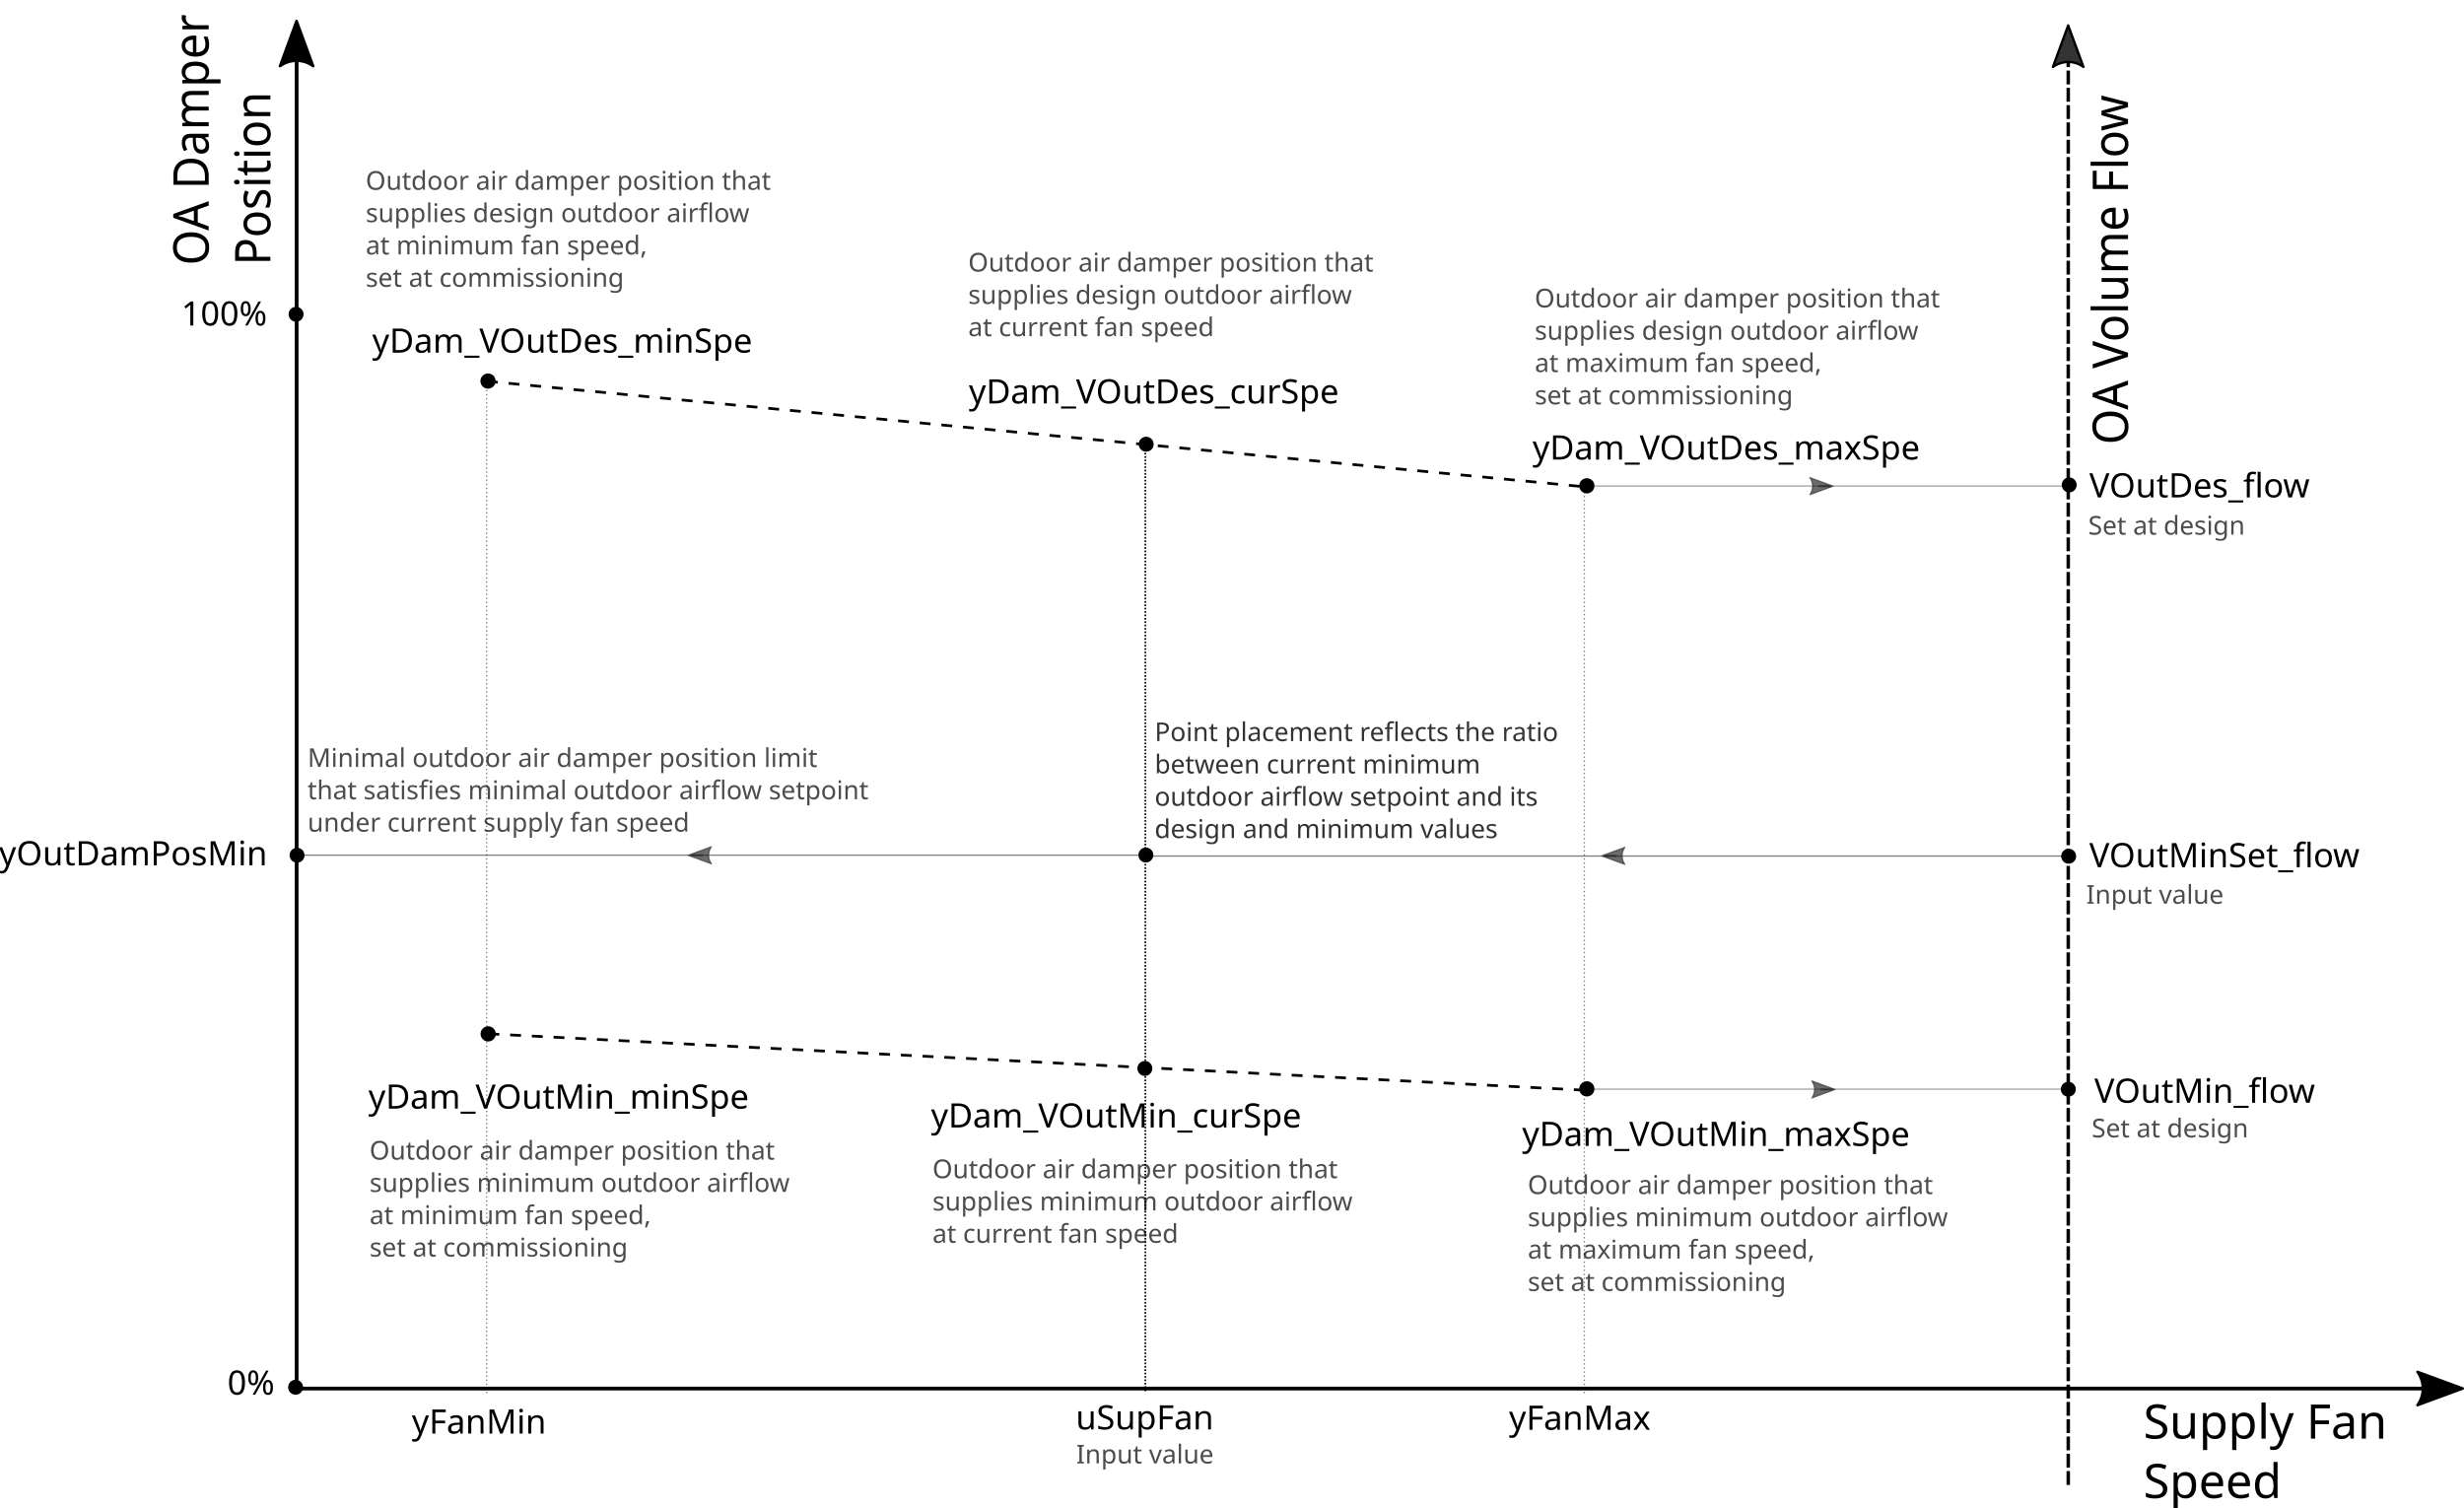
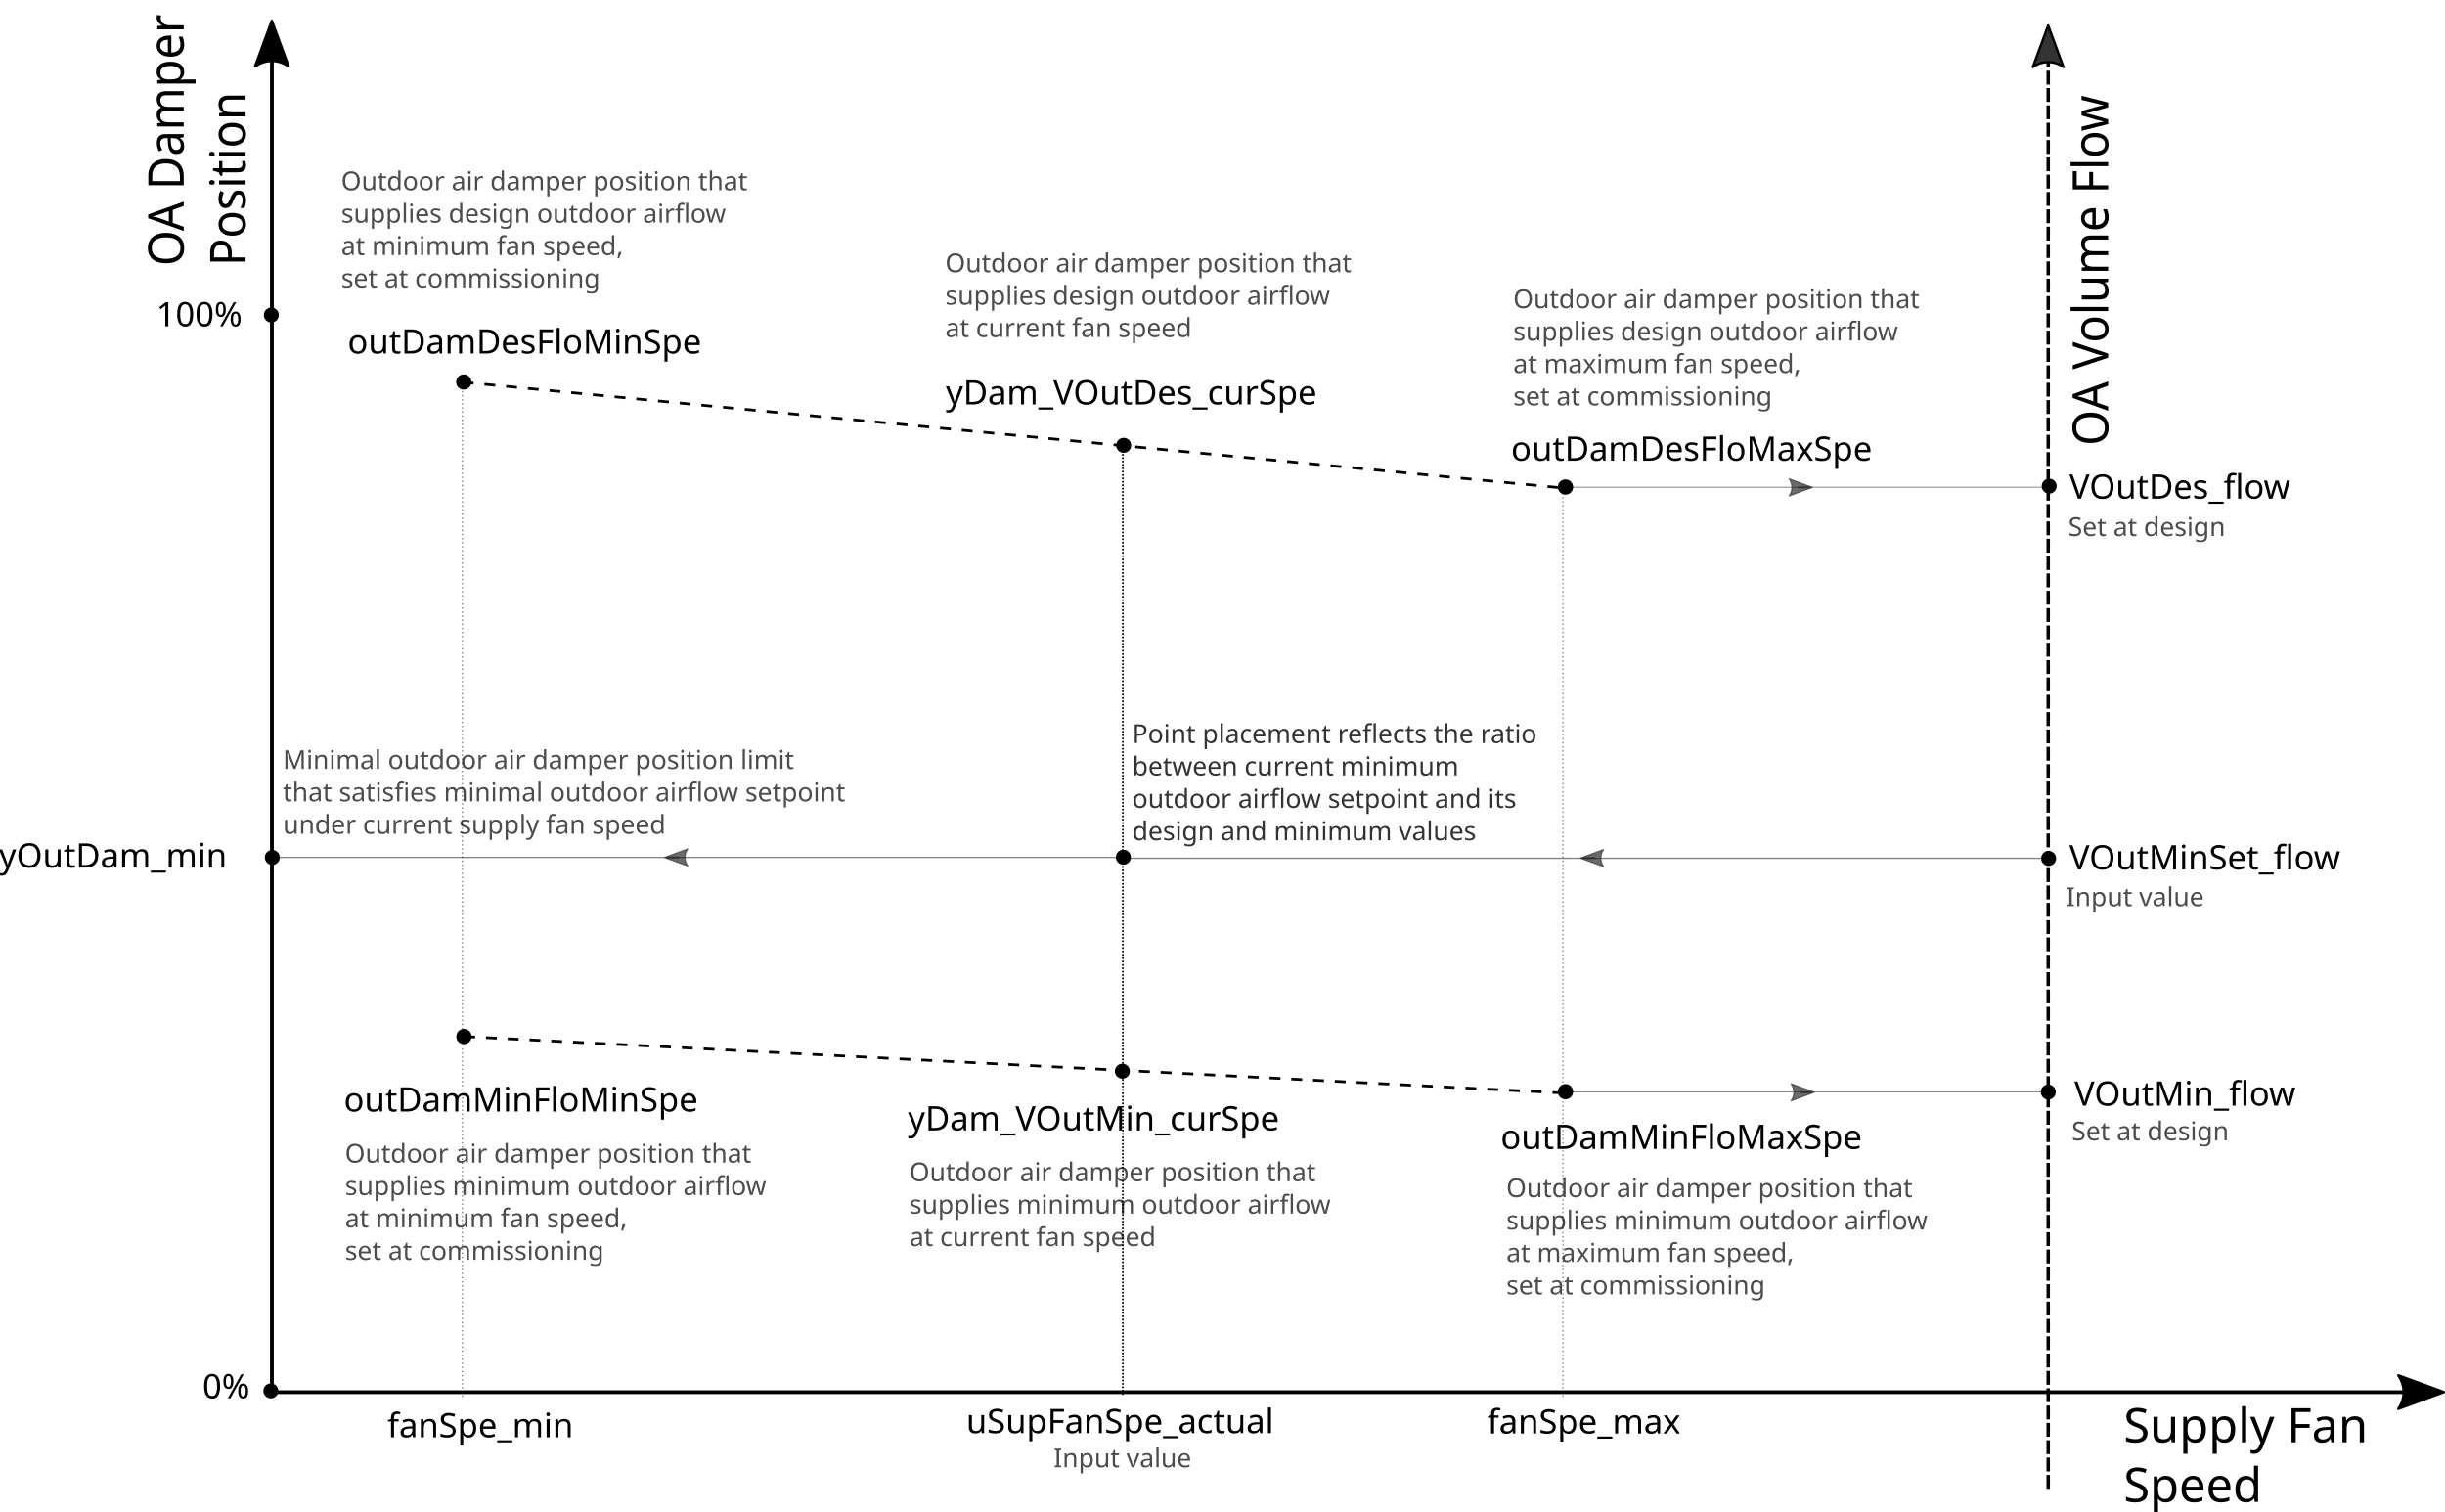
- <svg xmlns="http://www.w3.org/2000/svg" width="255.949mm" height="156.63mm" viewBox="0 0 255.949 156.63" version="1.1" id="svg308">
+ <svg xmlns="http://www.w3.org/2000/svg" width="253.303mm" height="156.623mm" viewBox="0 0 253.303 156.623" version="1.1" id="svg308">
  <defs id="defs302">
    <marker orient="auto" refY="0" refX="0" id="marker4371-6" style="overflow:visible">
      <path id="path4373-1" style="fill:#1a1a1a;fill-opacity:0.643;fill-rule:evenodd;stroke:#333333;stroke-width:0.625;stroke-linejoin:round;stroke-opacity:0.643" d="M 8.719,4.034 -2.207,0.016 8.719,-4.002 c -1.745,2.372 -1.735,5.617 -6e-7,8.035 z" transform="matrix(-1.1,0,0,-1.1,-1.1,0)" />
    </marker>
    <marker orient="auto" refY="0" refX="0" id="marker4447-9" style="overflow:visible">
      <path id="path4449-3" style="fill:#1a1a1a;fill-opacity:0.643;fill-rule:evenodd;stroke:#333333;stroke-width:0.625;stroke-linejoin:round;stroke-opacity:0.643" d="M 8.719,4.034 -2.207,0.016 8.719,-4.002 c -1.745,2.372 -1.735,5.617 -6e-7,8.035 z" transform="matrix(1.1,0,0,1.1,1.1,0)" />
    </marker>
    <marker orient="auto" refY="0" refX="0" id="marker4447" style="overflow:visible">
      <path id="path4449" style="fill:#1a1a1a;fill-opacity:0.643;fill-rule:evenodd;stroke:#333333;stroke-width:0.625;stroke-linejoin:round;stroke-opacity:0.643" d="M 8.719,4.034 -2.207,0.016 8.719,-4.002 c -1.745,2.372 -1.735,5.617 -6e-7,8.035 z" transform="matrix(1.1,0,0,1.1,1.1,0)" />
    </marker>
    <marker orient="auto" refY="0" refX="0" id="marker4371" style="overflow:visible">
      <path id="path4373" style="fill:#1a1a1a;fill-opacity:0.643;fill-rule:evenodd;stroke:#333333;stroke-width:0.625;stroke-linejoin:round;stroke-opacity:0.643" d="M 8.719,4.034 -2.207,0.016 8.719,-4.002 c -1.745,2.372 -1.735,5.617 -6e-7,8.035 z" transform="matrix(-1.1,0,0,-1.1,-1.1,0)" />
    </marker>
    <marker orient="auto" refY="0" refX="0" id="marker10012" style="overflow:visible">
      <path id="path10014" style="fill:#333333;fill-opacity:1;fill-rule:evenodd;stroke:#000000;stroke-width:0.625;stroke-linejoin:round;stroke-opacity:1" d="M 8.719,4.034 -2.207,0.016 8.719,-4.002 c -1.745,2.372 -1.735,5.617 -6e-7,8.035 z" transform="matrix(-1.1,0,0,-1.1,-1.1,0)" />
    </marker>
    <marker style="overflow:visible" id="Arrow2Lstart" refX="0" refY="0" orient="auto">
      <path transform="matrix(1.1,0,0,1.1,1.1,0)" d="M 8.719,4.034 -2.207,0.016 8.719,-4.002 c -1.745,2.372 -1.735,5.617 -6e-7,8.035 z" style="fill:#000000;fill-opacity:1;fill-rule:evenodd;stroke:#000000;stroke-width:0.625;stroke-linejoin:round;stroke-opacity:1" id="path4295" />
    </marker>
    <marker style="overflow:visible" id="Arrow2Lend" refX="0" refY="0" orient="auto">
      <path transform="matrix(-1.1,0,0,-1.1,-1.1,0)" d="M 8.719,4.034 -2.207,0.016 8.719,-4.002 c -1.745,2.372 -1.735,5.617 -6e-7,8.035 z" style="fill:#000000;fill-opacity:1;fill-rule:evenodd;stroke:#000000;stroke-width:0.625;stroke-linejoin:round;stroke-opacity:1" id="path4298" />
    </marker>
  </defs>
-   <g id="layer1" transform="translate(65.43321,-62.86681)">
+   <g id="layer1" transform="translate(62.78738,-62.87378)">
    <path id="path8806" d="M -34.62,65.559 V 207.101 H 189.862" style="fill:none;fill-rule:evenodd;stroke:#000000;stroke-width:0.391px;stroke-linecap:butt;stroke-linejoin:miter;stroke-opacity:1;marker-start:url(#Arrow2Lstart);marker-end:url(#Arrow2Lend)" />
    <path id="path8808" d="M -14.881,207.576 V 102.369" style="opacity:0.5;fill:none;fill-rule:evenodd;stroke:#000000;stroke-width:0.141;stroke-linecap:butt;stroke-linejoin:miter;stroke-miterlimit:4;stroke-dasharray:0.141, 0.282;stroke-dashoffset:0;stroke-opacity:1" />
    <path id="path8810" d="M 99.137,207.576 V 113.215" style="opacity:0.5;fill:none;fill-rule:evenodd;stroke:#000000;stroke-width:0.141;stroke-linecap:butt;stroke-linejoin:miter;stroke-miterlimit:4;stroke-dasharray:0.141, 0.282;stroke-dashoffset:0;stroke-opacity:1" />
    <circle r="0.706" cy="102.448" cx="-14.74" id="path8812" style="opacity:1;fill:#000000;fill-opacity:1;stroke:#000000;stroke-width:0.169;stroke-linecap:butt;stroke-linejoin:bevel;stroke-miterlimit:4;stroke-dasharray:none;stroke-dashoffset:0;stroke-opacity:1" />
    <circle r="0.706" cy="170.259" cx="-14.724" id="path8812-3" style="opacity:1;fill:#000000;fill-opacity:1;stroke:#000000;stroke-width:0.169;stroke-linecap:butt;stroke-linejoin:bevel;stroke-miterlimit:4;stroke-dasharray:none;stroke-dashoffset:0;stroke-opacity:1" />
    <circle r="0.706" cy="113.33" cx="99.399" id="path8812-6" style="opacity:1;fill:#000000;fill-opacity:1;stroke:#000000;stroke-width:0.169;stroke-linecap:butt;stroke-linejoin:bevel;stroke-miterlimit:4;stroke-dasharray:none;stroke-dashoffset:0;stroke-opacity:1" />
    <circle r="0.706" cy="175.971" cx="99.399" id="path8812-4" style="opacity:1;fill:#000000;fill-opacity:1;stroke:#000000;stroke-width:0.169;stroke-linecap:butt;stroke-linejoin:bevel;stroke-miterlimit:4;stroke-dasharray:none;stroke-dashoffset:0;stroke-opacity:1" />
    <path id="path8841" d="M -14.848,102.465 99.483,113.462" style="fill:none;fill-rule:evenodd;stroke:#000000;stroke-width:0.282;stroke-linecap:butt;stroke-linejoin:miter;stroke-miterlimit:4;stroke-dasharray:1.129, 1.129;stroke-dashoffset:0;stroke-opacity:1" />
    <path id="path8843" d="m -14.697,170.251 114.181,5.875" style="fill:none;fill-rule:evenodd;stroke:#000000;stroke-width:0.282;stroke-linecap:butt;stroke-linejoin:miter;stroke-miterlimit:4;stroke-dasharray:1.129, 1.129;stroke-dashoffset:0;stroke-opacity:1" />
    <path id="path8808-7" d="M 53.54,207.377 V 109.548" style="fill:none;fill-rule:evenodd;stroke:#000000;stroke-width:0.175;stroke-linecap:butt;stroke-linejoin:miter;stroke-miterlimit:4;stroke-dasharray:0.175, 0.175;stroke-dashoffset:0;stroke-opacity:1" />
    <circle r="0.706" cy="109.008" cx="53.627" id="path8860" style="opacity:1;fill:#000000;fill-opacity:1;stroke:#000000;stroke-width:0.141;stroke-linecap:butt;stroke-linejoin:bevel;stroke-miterlimit:4;stroke-dasharray:none;stroke-dashoffset:0;stroke-opacity:1" />
    <circle r="0.706" cy="151.679" cx="53.595" id="path8860-9" style="opacity:1;fill:#000000;fill-opacity:1;stroke:#000000;stroke-width:0.141;stroke-linecap:butt;stroke-linejoin:bevel;stroke-miterlimit:4;stroke-dasharray:none;stroke-dashoffset:0;stroke-opacity:1" />
    <circle r="0.706" cy="173.849" cx="53.489" id="path8860-7" style="opacity:1;fill:#000000;fill-opacity:1;stroke:#000000;stroke-width:0.141;stroke-linecap:butt;stroke-linejoin:bevel;stroke-miterlimit:4;stroke-dasharray:none;stroke-dashoffset:0;stroke-opacity:1" />
    <path id="path8883" d="M 52.852,151.696 H -34.906" style="opacity:0.5;fill:none;fill-rule:evenodd;stroke:#000000;stroke-width:0.128;stroke-linecap:butt;stroke-linejoin:miter;stroke-miterlimit:4;stroke-dasharray:none;stroke-opacity:1" />
    <text id="text8994" y="212.296" x="157.215" style="font-style:normal;font-weight:normal;font-size:3.387px;line-height:0%;font-family:sans-serif;letter-spacing:0px;word-spacing:0px;fill:#000000;fill-opacity:1;stroke:none;stroke-width:0.282px;stroke-linecap:butt;stroke-linejoin:miter;stroke-opacity:1" xml:space="preserve">
      <tspan style="font-size:4.939px;line-height:1.25;stroke-width:0.282px" y="212.296" x="157.215" id="tspan8996">Supply Fan </tspan>
      <tspan style="font-size:4.939px;line-height:1.25;stroke-width:0.282px" y="218.47" x="157.215" id="tspan7656">Speed</tspan>
    </text>
    <text transform="matrix(0,-0.9637085,1.037658,0,0,0)" id="text9292" y="-42.168" x="-93.835" style="font-style:normal;font-weight:normal;font-size:3.387px;line-height:0%;font-family:sans-serif;text-align:start;letter-spacing:0px;word-spacing:0px;writing-mode:lr-tb;text-anchor:start;fill:#000000;fill-opacity:1;stroke:none;stroke-width:0.282px;stroke-linecap:butt;stroke-linejoin:miter;stroke-opacity:1" xml:space="preserve">
      <tspan style="font-size:4.939px;line-height:1.25;stroke-width:0.282px" y="-42.168" x="-93.835" id="tspan9294">OA Damper </tspan>
      <tspan style="font-size:4.939px;line-height:1.25;stroke-width:0.282px" y="-35.994" x="-93.835" id="tspan7740">Position</tspan>
    </text>
    <text id="text8994-5" y="211.775" x="-22.653" style="font-style:normal;font-weight:normal;font-size:3.387px;line-height:0%;font-family:sans-serif;text-align:start;letter-spacing:0px;word-spacing:0px;writing-mode:lr-tb;text-anchor:start;fill:#000000;fill-opacity:1;stroke:none;stroke-width:0.282px;stroke-linecap:butt;stroke-linejoin:miter;stroke-opacity:1" xml:space="preserve">
-       <tspan style="font-size:3.499px;line-height:1.25;stroke-width:0.282px" y="211.775" x="-22.653" id="tspan9556">yFanMin</tspan>
+       <tspan style="font-size:3.499px;line-height:1.25;stroke-width:0.282px" y="211.775" x="-22.653" id="tspan9556">fanSpe_min</tspan>
    </text>
    <text id="text8994-5-3" y="211.379" x="91.312" style="font-style:normal;font-weight:normal;font-size:3.387px;line-height:0%;font-family:sans-serif;text-align:start;letter-spacing:0px;word-spacing:0px;writing-mode:lr-tb;text-anchor:start;fill:#000000;fill-opacity:1;stroke:none;stroke-width:0.282px;stroke-linecap:butt;stroke-linejoin:miter;stroke-opacity:1" xml:space="preserve">
-       <tspan style="font-size:3.499px;line-height:1.25;stroke-width:0.282px" y="211.379" x="91.312" id="tspan9600">yFanMax</tspan>
+       <tspan style="font-size:3.499px;line-height:1.25;stroke-width:0.282px" y="211.379" x="91.312" id="tspan9600">fanSpe_max</tspan>
    </text>
-     <text id="text8994-5-3-2" y="211.346" x="46.304" style="font-style:normal;font-weight:normal;font-size:3.387px;line-height:0%;font-family:sans-serif;text-align:start;letter-spacing:0px;word-spacing:0px;writing-mode:lr-tb;text-anchor:start;fill:#000000;fill-opacity:1;stroke:none;stroke-width:0.282px;stroke-linecap:butt;stroke-linejoin:miter;stroke-opacity:1" xml:space="preserve">
-       <tspan style="font-size:3.499px;line-height:1.25;stroke-width:0.282px" y="211.346" x="46.304" id="tspan9622">uSupFan</tspan>
+     <text id="text8994-5-3-2" y="211.346" x="37.308" style="font-style:normal;font-weight:normal;font-size:3.387px;line-height:0%;font-family:sans-serif;text-align:start;letter-spacing:0px;word-spacing:0px;writing-mode:lr-tb;text-anchor:start;fill:#000000;fill-opacity:1;stroke:none;stroke-width:0.282px;stroke-linecap:butt;stroke-linejoin:miter;stroke-opacity:1" xml:space="preserve">
+       <tspan style="font-size:3.499px;line-height:1.25;stroke-width:0.282px" y="211.346" x="37.308" id="tspan9622">uSupFanSpe_actual</tspan>
    </text>
    <text id="text8994-5-33" y="178.023" x="-27.164" style="font-style:normal;font-weight:normal;font-size:3.387px;line-height:0%;font-family:sans-serif;text-align:start;letter-spacing:0px;word-spacing:0px;writing-mode:lr-tb;text-anchor:start;fill:#000000;fill-opacity:1;stroke:none;stroke-width:0.282px;stroke-linecap:butt;stroke-linejoin:miter;stroke-opacity:1" xml:space="preserve">
-       <tspan style="font-size:3.499px;line-height:1.25;stroke-width:0.282px" y="178.023" x="-27.164" id="tspan9642">yDam_VOutMin_minSpe</tspan>
+       <tspan style="font-size:3.499px;line-height:1.25;stroke-width:0.282px" y="178.023" x="-27.164" id="tspan9642">outDamMinFloMinSpe</tspan>
    </text>
    <text id="text8994-5-33-2" y="179.982" x="31.276" style="font-style:normal;font-weight:normal;font-size:3.387px;line-height:0%;font-family:sans-serif;text-align:start;letter-spacing:0px;word-spacing:0px;writing-mode:lr-tb;text-anchor:start;fill:#000000;fill-opacity:1;stroke:none;stroke-width:0.282px;stroke-linecap:butt;stroke-linejoin:miter;stroke-opacity:1" xml:space="preserve">
      <tspan style="font-size:3.499px;line-height:1.25;stroke-width:0.282px" y="179.982" x="31.276" id="tspan9770">yDam_VOutMin_curSpe</tspan>
    </text>
    <text id="text8994-5-33-2-4" y="181.901" x="92.678" style="font-style:normal;font-weight:normal;font-size:3.387px;line-height:0%;font-family:sans-serif;text-align:start;letter-spacing:0px;word-spacing:0px;writing-mode:lr-tb;text-anchor:start;fill:#000000;fill-opacity:1;stroke:none;stroke-width:0.282px;stroke-linecap:butt;stroke-linejoin:miter;stroke-opacity:1" xml:space="preserve">
-       <tspan style="font-size:3.499px;line-height:1.25;stroke-width:0.282px" y="181.901" x="92.678" id="tspan9774">yDam_VOutMin_maxSpe</tspan>
+       <tspan style="font-size:3.499px;line-height:1.25;stroke-width:0.282px" y="181.901" x="92.678" id="tspan9774">outDamMinFloMaxSpe</tspan>
    </text>
    <text id="text8994-5-33-2-4-9" y="110.603" x="93.763" style="font-style:normal;font-weight:normal;font-size:3.387px;line-height:0%;font-family:sans-serif;text-align:start;letter-spacing:0px;word-spacing:0px;writing-mode:lr-tb;text-anchor:start;fill:#000000;fill-opacity:1;stroke:none;stroke-width:0.282px;stroke-linecap:butt;stroke-linejoin:miter;stroke-opacity:1" xml:space="preserve">
-       <tspan style="font-size:3.499px;line-height:1.25;stroke-width:0.282px" y="110.603" x="93.763" id="tspan9776">yDam_VOutDes_maxSpe</tspan>
+       <tspan style="font-size:3.499px;line-height:1.25;stroke-width:0.282px" y="110.603" x="93.763" id="tspan9776">outDamDesFloMaxSpe</tspan>
    </text>
    <text id="text8994-5-33-2-4-9-3" y="104.775" x="35.206" style="font-style:normal;font-weight:normal;font-size:3.387px;line-height:0%;font-family:sans-serif;text-align:start;letter-spacing:0px;word-spacing:0px;writing-mode:lr-tb;text-anchor:start;fill:#000000;fill-opacity:1;stroke:none;stroke-width:0.282px;stroke-linecap:butt;stroke-linejoin:miter;stroke-opacity:1" xml:space="preserve">
      <tspan style="font-size:3.499px;line-height:1.25;stroke-width:0.282px" y="104.775" x="35.206" id="tspan9772">yDam_VOutDes_curSpe</tspan>
    </text>
    <text id="text8994-5-33-2-4-9-3-3" y="99.498" x="-26.769" style="font-style:normal;font-weight:normal;font-size:3.387px;line-height:0%;font-family:sans-serif;text-align:start;letter-spacing:0px;word-spacing:0px;writing-mode:lr-tb;text-anchor:start;fill:#000000;fill-opacity:1;stroke:none;stroke-width:0.282px;stroke-linecap:butt;stroke-linejoin:miter;stroke-opacity:1" xml:space="preserve">
-       <tspan style="font-size:3.499px;line-height:1.25;stroke-width:0.282px" y="99.498" x="-26.769" id="tspan9778">yDam_VOutDes_minSpe</tspan>
+       <tspan style="font-size:3.499px;line-height:1.25;stroke-width:0.282px" y="99.498" x="-26.769" id="tspan9778">outDamDesFloMinSpe</tspan>
    </text>
-     <text id="text8994-5-33-2-4-9-3-3-9" y="152.747" x="-65.537" style="font-style:normal;font-weight:normal;font-size:3.387px;line-height:0%;font-family:sans-serif;text-align:start;letter-spacing:0px;word-spacing:0px;writing-mode:lr-tb;text-anchor:start;fill:#000000;fill-opacity:1;stroke:none;stroke-width:0.282px;stroke-linecap:butt;stroke-linejoin:miter;stroke-opacity:1" xml:space="preserve">
-       <tspan style="font-size:3.499px;line-height:1.25;stroke-width:0.282px" y="152.747" x="-65.537" id="tspan9780">yOutDamPosMin</tspan>
+     <text id="text8994-5-33-2-4-9-3-3-9" y="152.747" x="-62.892" style="font-style:normal;font-weight:normal;font-size:3.387px;line-height:0%;font-family:sans-serif;text-align:start;letter-spacing:0px;word-spacing:0px;writing-mode:lr-tb;text-anchor:start;fill:#000000;fill-opacity:1;stroke:none;stroke-width:0.282px;stroke-linecap:butt;stroke-linejoin:miter;stroke-opacity:1" xml:space="preserve">
+       <tspan style="font-size:3.499px;line-height:1.25;stroke-width:0.282px" y="152.747" x="-62.892" id="tspan9780">yOutDam_min</tspan>
    </text>
    <text id="text8994-5-33-2-4-9-3-3-9-4" y="183.315" x="-27.046" style="font-style:normal;font-weight:normal;font-size:3.387px;line-height:0%;font-family:sans-serif;text-align:start;letter-spacing:0px;word-spacing:0px;writing-mode:lr-tb;text-anchor:start;opacity:0.7;fill:#000000;fill-opacity:1;stroke:none;stroke-width:0.282px;stroke-linecap:butt;stroke-linejoin:miter;stroke-opacity:1" xml:space="preserve">
      <tspan style="font-size:2.686px;line-height:1.25;stroke-width:0.282px" y="183.315" x="-27.046" id="tspan9978">Outdoor air damper position that</tspan>
      <tspan id="tspan12443" style="font-size:2.686px;line-height:1.25;stroke-width:0.282px" y="186.672" x="-27.046">supplies minimum outdoor airflow </tspan>
      <tspan id="tspan12445" style="font-size:2.686px;line-height:1.25;stroke-width:0.282px" y="190.029" x="-27.046">at minimum fan speed,</tspan>
      <tspan style="font-size:2.686px;line-height:1.25;stroke-width:0.282px" y="193.386" x="-27.046" id="tspan7772">set at commissioning</tspan>
    </text>
    <text id="text8994-5-33-2-4-9-3-3-9-4-9" y="142.531" x="-33.49" style="font-style:normal;font-weight:normal;font-size:3.387px;line-height:0%;font-family:sans-serif;text-align:start;letter-spacing:0px;word-spacing:0px;writing-mode:lr-tb;text-anchor:start;opacity:0.7;fill:#000000;fill-opacity:1;stroke:none;stroke-width:0.282px;stroke-linecap:butt;stroke-linejoin:miter;stroke-opacity:1" xml:space="preserve">
      <tspan style="font-size:2.686px;line-height:1.25;stroke-width:0.282px" y="142.531" x="-33.49" id="tspan9792-5">Minimal outdoor air damper position limit </tspan>
      <tspan id="tspan12601" style="font-size:2.686px;line-height:1.25;stroke-width:0.282px" y="145.888" x="-33.49">that satisfies minimal outdoor airflow setpoint </tspan>
      <tspan id="tspan12613" style="font-size:2.686px;line-height:1.25;stroke-width:0.282px" y="149.245" x="-33.49">under current supply fan speed</tspan>
    </text>
    <text id="text8994-5-33-2-4-9-3-3-9-4-5" y="185.244" x="31.425" style="font-style:normal;font-weight:normal;font-size:3.387px;line-height:0%;font-family:sans-serif;text-align:start;letter-spacing:0px;word-spacing:0px;writing-mode:lr-tb;text-anchor:start;opacity:0.7;fill:#000000;fill-opacity:1;stroke:none;stroke-width:0.282px;stroke-linecap:butt;stroke-linejoin:miter;stroke-opacity:1" xml:space="preserve">
      <tspan style="font-size:2.686px;line-height:1.25;stroke-width:0.282px" y="185.244" x="31.425" id="tspan9962">Outdoor air damper position that</tspan>
      <tspan id="tspan12482" style="font-size:2.686px;line-height:1.25;stroke-width:0.282px" y="188.601" x="31.425">supplies minimum outdoor airflow </tspan>
      <tspan style="font-size:2.686px;line-height:1.25;stroke-width:0.282px" y="191.958" x="31.425" id="tspan7774">at current fan speed</tspan>
    </text>
    <text id="text8994-5-33-2-4-9-3-3-9-4-5-0" y="186.889" x="93.263" style="font-style:normal;font-weight:normal;font-size:3.387px;line-height:0%;font-family:sans-serif;text-align:start;letter-spacing:0px;word-spacing:0px;writing-mode:lr-tb;text-anchor:start;opacity:0.7;fill:#000000;fill-opacity:1;stroke:none;stroke-width:0.282px;stroke-linecap:butt;stroke-linejoin:miter;stroke-opacity:1" xml:space="preserve">
      <tspan style="font-size:2.686px;line-height:1.25;stroke-width:0.282px" y="186.889" x="93.263" id="tspan9970">Outdoor air damper position that</tspan>
      <tspan id="tspan12469" style="font-size:2.686px;line-height:1.25;stroke-width:0.282px" y="190.246" x="93.263">supplies minimum outdoor airflow </tspan>
      <tspan id="tspan12471" style="font-size:2.686px;line-height:1.25;stroke-width:0.282px" y="193.603" x="93.263">at maximum fan speed,</tspan>
      <tspan style="font-size:2.686px;line-height:1.25;stroke-width:0.282px" y="196.96" x="93.263" id="tspan7776">set at commissioning</tspan>
    </text>
    <text id="text8994-5-33-2-4-9-3-3-9-4-5-0-2" y="94.792" x="93.985" style="font-style:normal;font-weight:normal;font-size:3.387px;line-height:0%;font-family:sans-serif;text-align:start;letter-spacing:0px;word-spacing:0px;writing-mode:lr-tb;text-anchor:start;opacity:0.7;fill:#000000;fill-opacity:1;stroke:none;stroke-width:0.282px;stroke-linecap:butt;stroke-linejoin:miter;stroke-opacity:1" xml:space="preserve">
      <tspan style="font-size:2.686px;line-height:1.25;stroke-width:0.282px" y="94.792" x="93.985" id="tspan10002">Outdoor air damper position that</tspan>
      <tspan id="tspan12456" style="font-size:2.686px;line-height:1.25;stroke-width:0.282px" y="98.149" x="93.985">supplies design outdoor airflow </tspan>
      <tspan id="tspan12458" style="font-size:2.686px;line-height:1.25;stroke-width:0.282px" y="101.506" x="93.985">at maximum fan speed,</tspan>
      <tspan style="font-size:2.686px;line-height:1.25;stroke-width:0.282px" y="104.863" x="93.985" id="tspan7770">set at commissioning</tspan>
    </text>
    <text id="text8994-5-33-2-4-9-3-3-9-4-5-0-2-0" y="91.071" x="35.14" style="font-style:normal;font-weight:normal;font-size:3.387px;line-height:0%;font-family:sans-serif;text-align:start;letter-spacing:0px;word-spacing:0px;writing-mode:lr-tb;text-anchor:start;opacity:0.7;fill:#000000;fill-opacity:1;stroke:none;stroke-width:0.282px;stroke-linecap:butt;stroke-linejoin:miter;stroke-opacity:1" xml:space="preserve">
      <tspan style="font-size:2.686px;line-height:1.25;stroke-width:0.282px" y="91.071" x="35.14" id="tspan9994">Outdoor air damper position that</tspan>
      <tspan id="tspan12495" style="font-size:2.686px;line-height:1.25;stroke-width:0.282px" y="94.428" x="35.14">supplies design outdoor airflow </tspan>
      <tspan style="font-size:2.686px;line-height:1.25;stroke-width:0.282px" y="97.785" x="35.14" id="tspan7768">at current fan speed</tspan>
    </text>
    <text id="text8994-5-33-2-4-9-3-3-9-4-5-0-2-0-9" y="82.58" x="-27.446" style="font-style:normal;font-weight:normal;font-size:3.387px;line-height:0%;font-family:sans-serif;text-align:start;letter-spacing:0px;word-spacing:0px;writing-mode:lr-tb;text-anchor:start;opacity:0.7;fill:#000000;fill-opacity:1;stroke:none;stroke-width:0.282px;stroke-linecap:butt;stroke-linejoin:miter;stroke-opacity:1" xml:space="preserve">
      <tspan style="font-size:2.686px;line-height:1.25;stroke-width:0.282px" y="82.58" x="-27.446" id="tspan9984">Outdoor air damper position that</tspan>
      <tspan style="font-size:2.686px;line-height:1.25;stroke-width:0.282px" y="85.937" x="-27.446" id="tspan9986">supplies design outdoor airflow </tspan>
      <tspan id="tspan12432" style="font-size:2.686px;line-height:1.25;stroke-width:0.282px" y="89.294" x="-27.446">at minimum fan speed, </tspan>
      <tspan style="font-size:2.686px;line-height:1.25;stroke-width:0.282px" y="92.651" x="-27.446" id="tspan7766">set at commissioning</tspan>
    </text>
    <text id="text8994-5-33-2-4-9-3-3-9-4-9-0" y="139.844" x="54.507" style="font-style:normal;font-weight:normal;font-size:3.387px;line-height:0%;font-family:sans-serif;text-align:start;letter-spacing:0px;word-spacing:0px;writing-mode:lr-tb;text-anchor:start;opacity:0.8;fill:#000000;fill-opacity:1;stroke:none;stroke-width:0.282px;stroke-linecap:butt;stroke-linejoin:miter;stroke-opacity:1" xml:space="preserve">
      <tspan id="tspan12544" style="font-size:2.686px;line-height:1.25;fill:#000000;stroke-width:0.282px" y="139.844" x="54.507">Point placement reflects the ratio </tspan>
      <tspan id="tspan12550" style="font-size:2.686px;line-height:1.25;fill:#000000;stroke-width:0.282px" y="143.201" x="54.507">between current minimum </tspan>
      <tspan id="tspan12566" style="font-size:2.686px;line-height:1.25;fill:#000000;stroke-width:0.282px" y="146.558" x="54.507">outdoor airflow setpoint and its </tspan>
      <tspan id="tspan12552" style="font-size:2.686px;line-height:1.25;fill:#000000;stroke-width:0.282px" y="149.915" x="54.507">design and minimum values</tspan>
    </text>
    <circle r="0.706" cy="151.704" cx="-34.577" id="path8860-9-6" style="opacity:1;fill:#000000;fill-opacity:1;stroke:#000000;stroke-width:0.141;stroke-linecap:butt;stroke-linejoin:bevel;stroke-miterlimit:4;stroke-dasharray:none;stroke-dashoffset:0;stroke-opacity:1" />
    <path style="fill:#333333;fill-rule:evenodd;stroke:#000000;stroke-width:0.359;stroke-linecap:butt;stroke-linejoin:miter;stroke-miterlimit:4;stroke-dasharray:1.437, 0.359;stroke-dashoffset:0;stroke-opacity:1;marker-end:url(#marker10012)" d="m 149.407,217.11 c 0,-151.128 0,-151.128 0,-151.128" id="path3449" />
    <path style="fill:#1a1a1a;fill-opacity:0.643;fill-rule:evenodd;stroke:#333333;stroke-width:0.2;stroke-linecap:butt;stroke-linejoin:miter;stroke-miterlimit:4;stroke-dasharray:none;stroke-opacity:0.643;marker-end:url(#marker4371)" d="m 7.594,151.703 c -1.27,0 -1.27,0 -1.27,0" id="path4649" />
    <path id="path8883-7" d="m 149.36,176 h -49.22" style="opacity:0.5;fill:none;fill-rule:evenodd;stroke:#000000;stroke-width:0.096;stroke-linecap:butt;stroke-linejoin:miter;stroke-miterlimit:4;stroke-dasharray:none;stroke-opacity:1" />
    <path id="path8883-7-5" d="M 149.242,113.35 H 99.917" style="opacity:0.5;fill:none;fill-rule:evenodd;stroke:#000000;stroke-width:0.096;stroke-linecap:butt;stroke-linejoin:miter;stroke-miterlimit:4;stroke-dasharray:none;stroke-opacity:1" />
    <circle r="0.706" cy="113.238" cx="149.507" id="path8860-9-3" style="opacity:1;fill:#000000;fill-opacity:1;stroke:#000000;stroke-width:0.141;stroke-linecap:butt;stroke-linejoin:bevel;stroke-miterlimit:4;stroke-dasharray:none;stroke-dashoffset:0;stroke-opacity:1" />
    <circle r="0.706" cy="176.009" cx="149.413" id="path8860-9-3-5" style="opacity:1;fill:#000000;fill-opacity:1;stroke:#000000;stroke-width:0.141;stroke-linecap:butt;stroke-linejoin:bevel;stroke-miterlimit:4;stroke-dasharray:none;stroke-dashoffset:0;stroke-opacity:1" />
    <text id="text8994-5-33-2-4-9-6" y="152.942" x="151.595" style="font-style:normal;font-weight:normal;font-size:3.387px;line-height:0%;font-family:sans-serif;text-align:start;letter-spacing:0px;word-spacing:0px;writing-mode:lr-tb;text-anchor:start;fill:#000000;fill-opacity:1;stroke:none;stroke-width:0.282px;stroke-linecap:butt;stroke-linejoin:miter;stroke-opacity:1" xml:space="preserve">
      <tspan style="font-size:3.499px;line-height:1.25;stroke-width:0.282px" y="152.942" x="151.595" id="tspan9776-2">VOutMinSet_flow</tspan>
    </text>
    <text id="text8994-5-33-2-4-9-6-9" y="177.414" x="152.116" style="font-style:normal;font-weight:normal;font-size:3.387px;line-height:0%;font-family:sans-serif;text-align:start;letter-spacing:0px;word-spacing:0px;writing-mode:lr-tb;text-anchor:start;fill:#000000;fill-opacity:1;stroke:none;stroke-width:0.282px;stroke-linecap:butt;stroke-linejoin:miter;stroke-opacity:1" xml:space="preserve">
      <tspan style="font-size:3.499px;line-height:1.25;stroke-width:0.282px" y="177.414" x="152.116" id="tspan9776-2-1">VOutMin_flow</tspan>
    </text>
    <path style="fill:#1a1a1a;fill-opacity:0.643;fill-rule:evenodd;stroke:#333333;stroke-width:0.2;stroke-linecap:butt;stroke-linejoin:miter;stroke-miterlimit:4;stroke-dasharray:none;stroke-opacity:0.643;marker-start:url(#marker4447)" d="m 124.706,113.368 c -1.27,0 -1.27,0 -1.27,0" id="path4649-0" />
    <path style="fill:#1a1a1a;fill-opacity:0.643;fill-rule:evenodd;stroke:#333333;stroke-width:0.2;stroke-linecap:butt;stroke-linejoin:miter;stroke-miterlimit:4;stroke-dasharray:none;stroke-opacity:0.643;marker-start:url(#marker4447-9)" d="m 124.909,176.037 c -1.27,0 -1.27,0 -1.27,0" id="path4649-0-6" />
    <text transform="matrix(0,-0.9637085,1.037658,0,0,0)" id="text9292-0" y="149.966" x="-113.156" style="font-style:normal;font-weight:normal;font-size:3.387px;line-height:0%;font-family:sans-serif;text-align:start;letter-spacing:0px;word-spacing:0px;writing-mode:lr-tb;text-anchor:start;fill:#000000;fill-opacity:1;stroke:none;stroke-width:0.282px;stroke-linecap:butt;stroke-linejoin:miter;stroke-opacity:1" xml:space="preserve">
      <tspan style="font-size:4.939px;line-height:1.25;stroke-width:0.282px" y="149.966" x="-113.156" id="tspan6801">OA Volume Flow</tspan>
    </text>
    <path id="path8883-2" d="M 149.55,151.788 H 53.819" style="opacity:0.5;fill:none;fill-rule:evenodd;stroke:#000000;stroke-width:0.134;stroke-linecap:butt;stroke-linejoin:miter;stroke-miterlimit:4;stroke-dasharray:none;stroke-opacity:1" />
    <path style="fill:#1a1a1a;fill-opacity:0.643;fill-rule:evenodd;stroke:#333333;stroke-width:0.2;stroke-linecap:butt;stroke-linejoin:miter;stroke-miterlimit:4;stroke-dasharray:none;stroke-opacity:0.643;marker-end:url(#marker4371-6)" d="m 102.48,151.766 c -1.27,0 -1.27,0 -1.27,0" id="path4649-8" />
    <circle r="0.706" cy="151.805" cx="149.451" id="path8860-9-3-5-7" style="opacity:1;fill:#000000;fill-opacity:1;stroke:#000000;stroke-width:0.141;stroke-linecap:butt;stroke-linejoin:bevel;stroke-miterlimit:4;stroke-dasharray:none;stroke-dashoffset:0;stroke-opacity:1" />
    <text id="text8994-5-33-2-4-9-6-92" y="114.532" x="151.598" style="font-style:normal;font-weight:normal;font-size:3.387px;line-height:0%;font-family:sans-serif;text-align:start;letter-spacing:0px;word-spacing:0px;writing-mode:lr-tb;text-anchor:start;fill:#000000;fill-opacity:1;stroke:none;stroke-width:0.282px;stroke-linecap:butt;stroke-linejoin:miter;stroke-opacity:1" xml:space="preserve">
      <tspan style="font-size:3.499px;line-height:1.25;stroke-width:0.282px" y="114.532" x="151.598" id="tspan9776-2-0">VOutDes_flow</tspan>
    </text>
    <text id="text8994-5-33-2-4-9-3-3-9-2" y="207.732" x="-41.814" style="font-style:normal;font-weight:normal;font-size:3.387px;line-height:0%;font-family:sans-serif;text-align:start;letter-spacing:0px;word-spacing:0px;writing-mode:lr-tb;text-anchor:start;fill:#000000;fill-opacity:1;stroke:none;stroke-width:0.282px;stroke-linecap:butt;stroke-linejoin:miter;stroke-opacity:1" xml:space="preserve">
      <tspan style="font-size:3.499px;line-height:1.25;stroke-width:0.282px" y="207.732" x="-41.814" id="tspan7688">0%</tspan>
    </text>
    <circle r="0.706" cy="206.966" cx="-34.728" id="path8860-9-6-7" style="opacity:1;fill:#000000;fill-opacity:1;stroke:#000000;stroke-width:0.141;stroke-linecap:butt;stroke-linejoin:bevel;stroke-miterlimit:4;stroke-dasharray:none;stroke-dashoffset:0;stroke-opacity:1" />
    <circle r="0.706" cy="95.511" cx="-34.678" id="path8860-9-6-7-5" style="opacity:1;fill:#000000;fill-opacity:1;stroke:#000000;stroke-width:0.141;stroke-linecap:butt;stroke-linejoin:bevel;stroke-miterlimit:4;stroke-dasharray:none;stroke-dashoffset:0;stroke-opacity:1" />
    <text id="text8994-5-33-2-4-9-3-3-9-2-9" y="96.681" x="-46.602" style="font-style:normal;font-weight:normal;font-size:3.387px;line-height:0%;font-family:sans-serif;text-align:start;letter-spacing:0px;word-spacing:0px;writing-mode:lr-tb;text-anchor:start;fill:#000000;fill-opacity:1;stroke:none;stroke-width:0.282px;stroke-linecap:butt;stroke-linejoin:miter;stroke-opacity:1" xml:space="preserve">
      <tspan style="font-size:3.499px;line-height:1.25;stroke-width:0.282px" y="96.681" x="-46.602" id="tspan7688-2">100%</tspan>
    </text>
    <text id="text8994-5-33-2-4-9-3-3-9-4-5-0-28" y="118.4" x="151.48" style="font-style:normal;font-weight:normal;font-size:3.387px;line-height:0%;font-family:sans-serif;text-align:start;letter-spacing:0px;word-spacing:0px;writing-mode:lr-tb;text-anchor:start;opacity:0.7;fill:#000000;fill-opacity:1;stroke:none;stroke-width:0.282px;stroke-linecap:butt;stroke-linejoin:miter;stroke-opacity:1" xml:space="preserve">
      <tspan style="font-size:2.686px;line-height:1.25;stroke-width:0.282px" y="118.4" x="151.48" id="tspan7776-6">Set at design</tspan>
    </text>
    <text id="text8994-5-33-2-4-9-3-3-9-4-5-0-28-9" y="181.009" x="151.835" style="font-style:normal;font-weight:normal;font-size:3.387px;line-height:0%;font-family:sans-serif;text-align:start;letter-spacing:0px;word-spacing:0px;writing-mode:lr-tb;text-anchor:start;opacity:0.7;fill:#000000;fill-opacity:1;stroke:none;stroke-width:0.282px;stroke-linecap:butt;stroke-linejoin:miter;stroke-opacity:1" xml:space="preserve">
      <tspan style="font-size:2.686px;line-height:1.25;stroke-width:0.282px" y="181.009" x="151.835" id="tspan7776-6-4">Set at design</tspan>
    </text>
    <text id="text8994-5-33-2-4-9-3-3-9-4-5-0-28-9-7" y="156.738" x="151.27" style="font-style:normal;font-weight:normal;font-size:3.387px;line-height:0%;font-family:sans-serif;text-align:start;letter-spacing:0px;word-spacing:0px;writing-mode:lr-tb;text-anchor:start;opacity:0.7;fill:#000000;fill-opacity:1;stroke:none;stroke-width:0.282px;stroke-linecap:butt;stroke-linejoin:miter;stroke-opacity:1" xml:space="preserve">
      <tspan style="font-size:2.686px;line-height:1.25;stroke-width:0.282px" y="156.738" x="151.27" id="tspan7776-6-4-8">Input value</tspan>
    </text>
    <text id="text8994-5-33-2-4-9-3-3-9-4-5-0-28-9-7-4" y="214.876" x="46.358" style="font-style:normal;font-weight:normal;font-size:3.387px;line-height:0%;font-family:sans-serif;text-align:start;letter-spacing:0px;word-spacing:0px;writing-mode:lr-tb;text-anchor:start;opacity:0.7;fill:#000000;fill-opacity:1;stroke:none;stroke-width:0.282px;stroke-linecap:butt;stroke-linejoin:miter;stroke-opacity:1" xml:space="preserve">
      <tspan style="font-size:2.686px;line-height:1.25;stroke-width:0.282px" y="214.876" x="46.358" id="tspan7776-6-4-8-5">Input value</tspan>
    </text>
  </g>
</svg>
